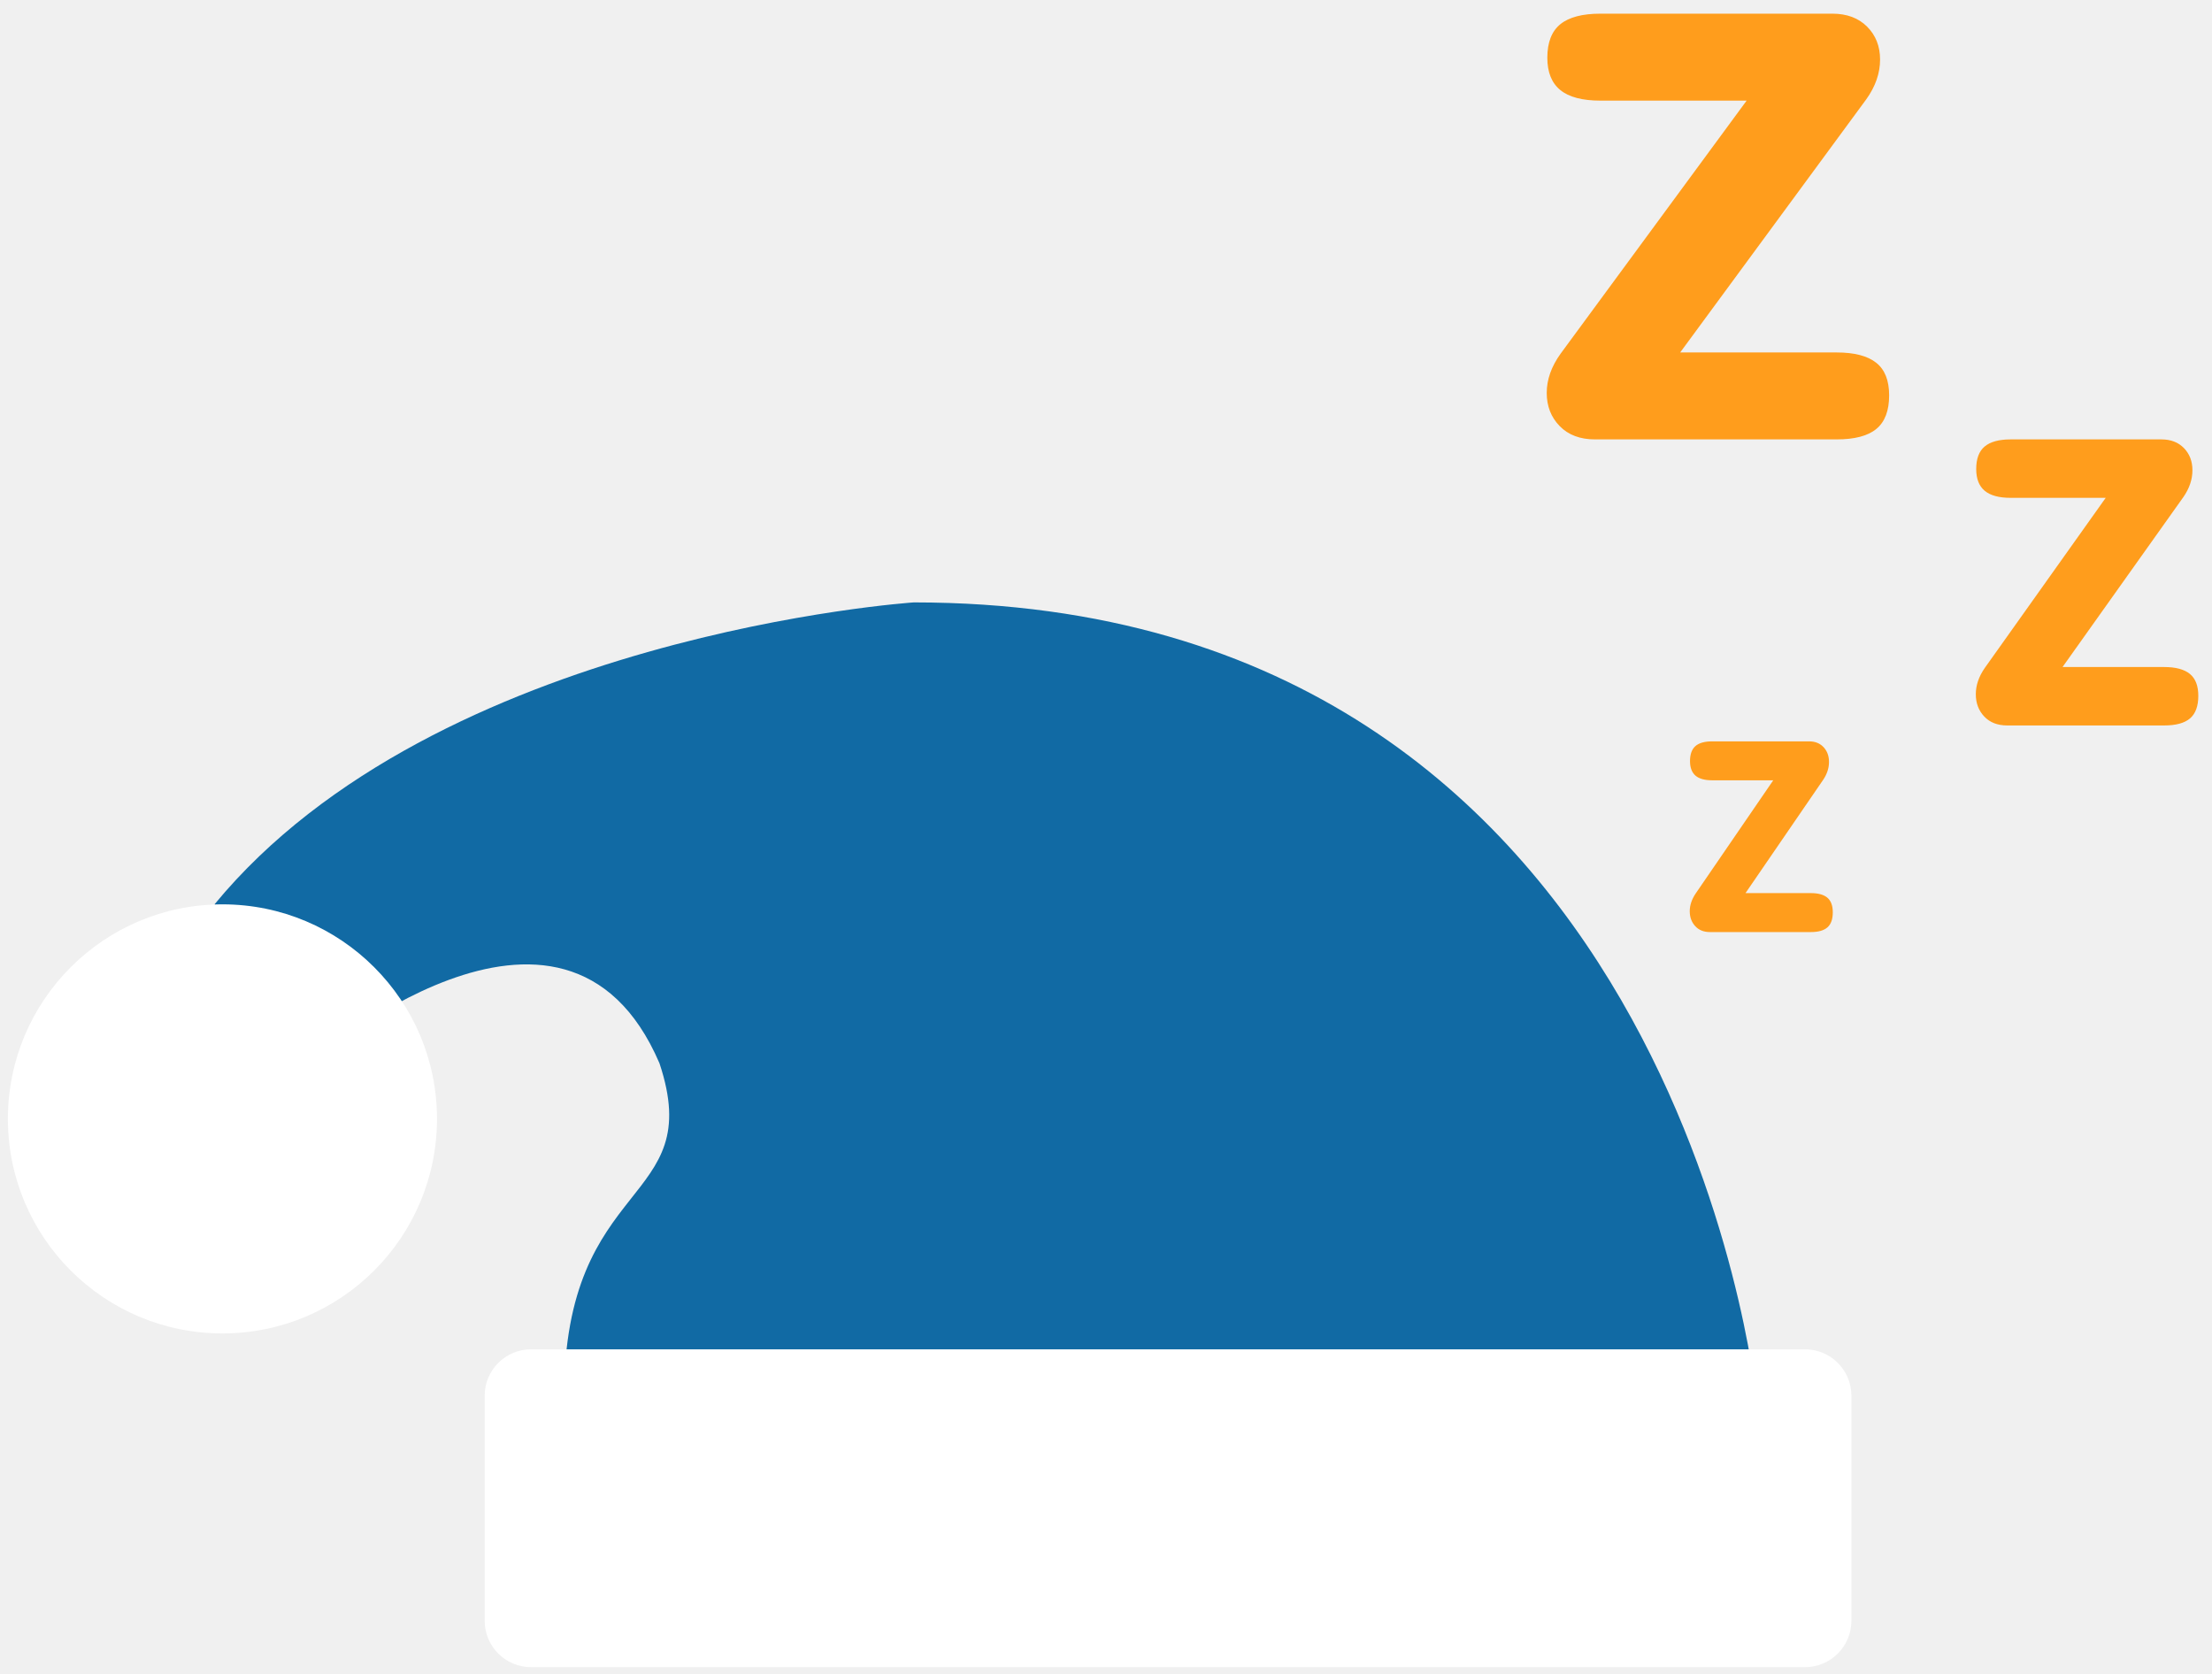
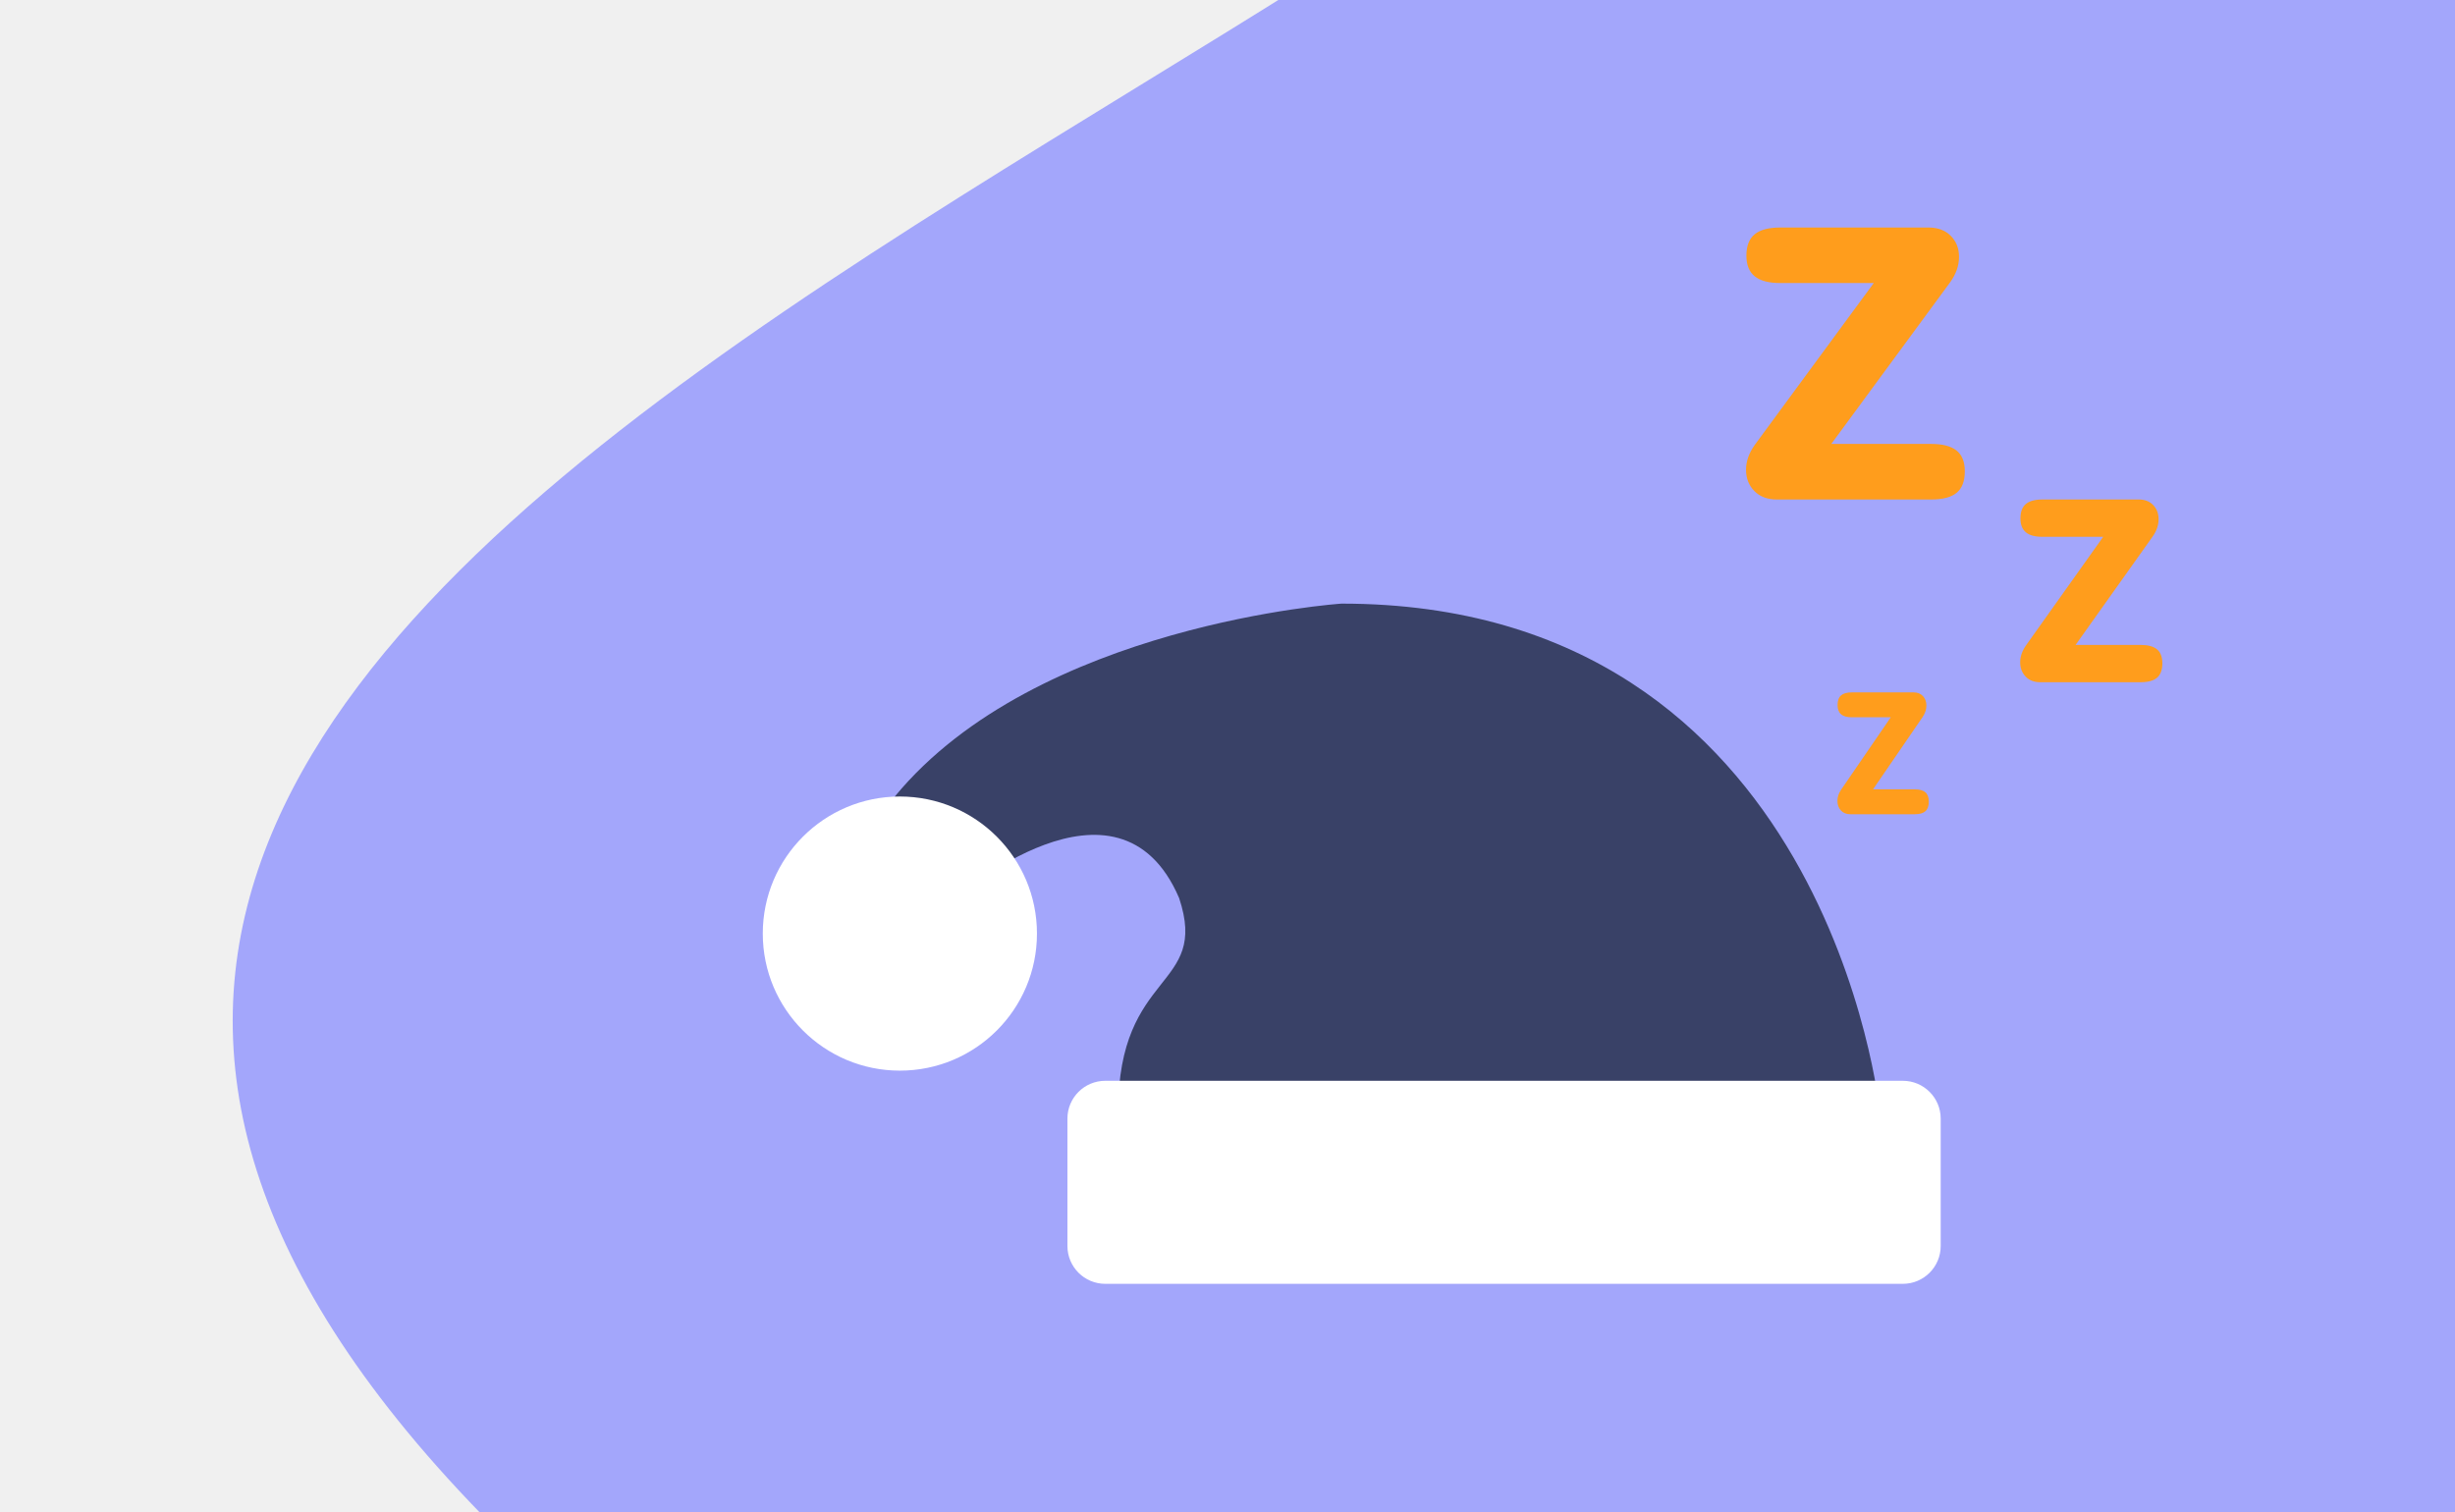
- <svg xmlns="http://www.w3.org/2000/svg" width="111" height="84" viewBox="0 0 111 84" fill="none">
-   <path fill-rule="evenodd" clip-rule="evenodd" d="M88.12 70.104C88.12 70.104 84.133 30.23 45.853 30.23C45.853 30.23 21.928 31.825 10.764 45.382L15.549 53.357C15.549 53.357 28.308 42.192 33.093 53.357C35.486 60.534 28.308 58.939 28.308 70.104H88.12Z" fill="#116AA4" />
-   <rect width="68.584" height="15.95" rx="2.329" transform="matrix(-1 0 0 1 92.905 67.7116)" fill="white" />
-   <circle r="10.766" transform="matrix(-1 0 0 1 11.1625 56.1479)" fill="white" />
-   <path d="M90.87 46.773C91.249 46.773 91.528 46.693 91.705 46.535C91.882 46.377 91.971 46.126 91.971 45.782C91.971 45.447 91.88 45.203 91.699 45.049C91.517 44.895 91.241 44.818 90.87 44.818H87.591L91.49 39.13C91.684 38.841 91.781 38.542 91.781 38.234C91.781 37.936 91.69 37.689 91.509 37.495C91.327 37.3 91.085 37.203 90.781 37.203H85.92C85.54 37.203 85.26 37.282 85.078 37.44C84.897 37.599 84.806 37.85 84.806 38.194C84.806 38.52 84.897 38.761 85.078 38.92C85.26 39.078 85.54 39.157 85.92 39.157H88.983L85.085 44.845C84.891 45.135 84.793 45.429 84.793 45.727C84.793 46.026 84.884 46.275 85.066 46.474C85.247 46.673 85.494 46.773 85.806 46.773H90.87Z" fill="#FF9D1C" />
-   <path d="M108.6 36.405C109.191 36.405 109.624 36.286 109.9 36.049C110.175 35.811 110.313 35.435 110.313 34.919C110.313 34.417 110.172 34.05 109.89 33.819C109.608 33.589 109.178 33.473 108.6 33.473H103.5L109.565 24.942C109.867 24.507 110.018 24.059 110.018 23.598C110.018 23.15 109.877 22.78 109.594 22.488C109.312 22.196 108.935 22.05 108.462 22.05H100.901C100.31 22.05 99.874 22.169 99.591 22.407C99.309 22.644 99.168 23.021 99.168 23.537C99.168 24.026 99.309 24.389 99.591 24.626C99.874 24.864 100.31 24.983 100.901 24.983H105.666L99.601 33.514C99.299 33.948 99.148 34.389 99.148 34.837C99.148 35.285 99.289 35.659 99.572 35.957C99.854 36.256 100.238 36.405 100.724 36.405H108.6Z" fill="#FF9D1C" />
-   <path d="M92.162 22.05C93.071 22.05 93.738 21.874 94.162 21.52C94.587 21.167 94.799 20.606 94.799 19.838C94.799 19.091 94.582 18.545 94.147 18.202C93.713 17.858 93.051 17.687 92.162 17.687H84.313L93.647 4.989C94.112 4.342 94.344 3.676 94.344 2.989C94.344 2.322 94.127 1.772 93.693 1.337C93.258 0.903 92.677 0.686 91.95 0.686H80.313C79.404 0.686 78.732 0.863 78.298 1.216C77.864 1.57 77.646 2.13 77.646 2.898C77.646 3.625 77.864 4.166 78.298 4.519C78.732 4.873 79.404 5.05 80.313 5.05H87.647L78.313 17.747C77.848 18.394 77.616 19.05 77.616 19.717C77.616 20.384 77.833 20.939 78.268 21.384C78.702 21.828 79.293 22.05 80.04 22.05H92.162Z" fill="#FF9D1C" />
+ <svg xmlns="http://www.w3.org/2000/svg" width="151" height="93" viewBox="0 0 151 93" fill="none">
+   <path d="M69.009 122.305C-54.95 49.361 65.211 17.409 103.509 -17.801C141.808 -53.011 149.043 -34.864 186.242 5.598C223.441 46.06 196.086 40.812 157.788 76.022C139.238 119.858 155.801 190.451 69.009 122.305Z" fill="#A3A6FB" />
+   <path fill-rule="evenodd" clip-rule="evenodd" d="M115.619 68.362C115.619 68.362 112.496 37.134 82.517 37.134C82.517 37.134 63.78 38.383 55.036 49.001L58.783 55.246C58.783 55.246 68.776 46.502 72.524 55.246C74.398 60.867 68.776 59.618 68.776 68.362H115.619Z" fill="#394167" />
+   <rect width="53.713" height="12.491" rx="2.329" transform="matrix(-1 0 0 1 119.367 66.4884)" fill="white" />
+   <circle r="8.432" transform="matrix(-1 0 0 1 55.3484 57.4322)" fill="white" />
+   <path d="M117.773 50.09C118.07 50.09 118.288 50.028 118.427 49.904C118.566 49.78 118.635 49.583 118.635 49.314C118.635 49.051 118.564 48.86 118.422 48.739C118.28 48.619 118.064 48.559 117.773 48.559H115.205L118.259 44.104C118.411 43.878 118.487 43.644 118.487 43.403C118.487 43.169 118.416 42.976 118.274 42.823C118.131 42.671 117.941 42.595 117.703 42.595H113.897C113.599 42.595 113.379 42.657 113.237 42.781C113.095 42.905 113.024 43.102 113.024 43.371C113.024 43.626 113.095 43.816 113.237 43.94C113.379 44.064 113.599 44.126 113.897 44.126H116.296L113.242 48.58C113.09 48.807 113.014 49.037 113.014 49.271C113.014 49.505 113.085 49.7 113.227 49.856C113.37 50.012 113.563 50.09 113.807 50.09H117.773Z" fill="#FF9D1C" />
+   <path d="M131.659 41.97C132.121 41.97 132.46 41.877 132.676 41.691C132.892 41.505 133 41.21 133 40.806C133 40.413 132.89 40.126 132.669 39.945C132.448 39.764 132.111 39.674 131.659 39.674H127.664L132.414 32.992C132.651 32.652 132.769 32.301 132.769 31.94C132.769 31.589 132.658 31.299 132.437 31.071C132.216 30.842 131.921 30.728 131.551 30.728H125.629C125.166 30.728 124.824 30.821 124.603 31.007C124.382 31.193 124.272 31.488 124.272 31.892C124.272 32.275 124.382 32.559 124.603 32.745C124.824 32.931 125.166 33.024 125.629 33.024H129.361L124.611 39.706C124.375 40.046 124.256 40.392 124.256 40.742C124.256 41.093 124.367 41.386 124.588 41.62C124.809 41.853 125.11 41.97 125.49 41.97H131.659Z" fill="#FF9D1C" />
+   <path d="M118.785 30.728C119.497 30.728 120.019 30.59 120.351 30.313C120.684 30.036 120.85 29.597 120.85 28.995C120.85 28.41 120.68 27.983 120.339 27.714C119.999 27.445 119.481 27.31 118.785 27.31H112.638L119.948 17.366C120.312 16.86 120.494 16.338 120.494 15.8C120.494 15.277 120.324 14.846 119.983 14.506C119.643 14.166 119.188 13.996 118.619 13.996H109.505C108.793 13.996 108.267 14.134 107.927 14.411C107.587 14.688 107.416 15.127 107.416 15.729C107.416 16.298 107.587 16.721 107.927 16.998C108.267 17.275 108.793 17.413 109.505 17.413H115.249L107.939 27.358C107.575 27.864 107.393 28.378 107.393 28.901C107.393 29.423 107.563 29.858 107.903 30.206C108.243 30.554 108.706 30.728 109.291 30.728H118.785Z" fill="#FF9D1C" />
</svg>
